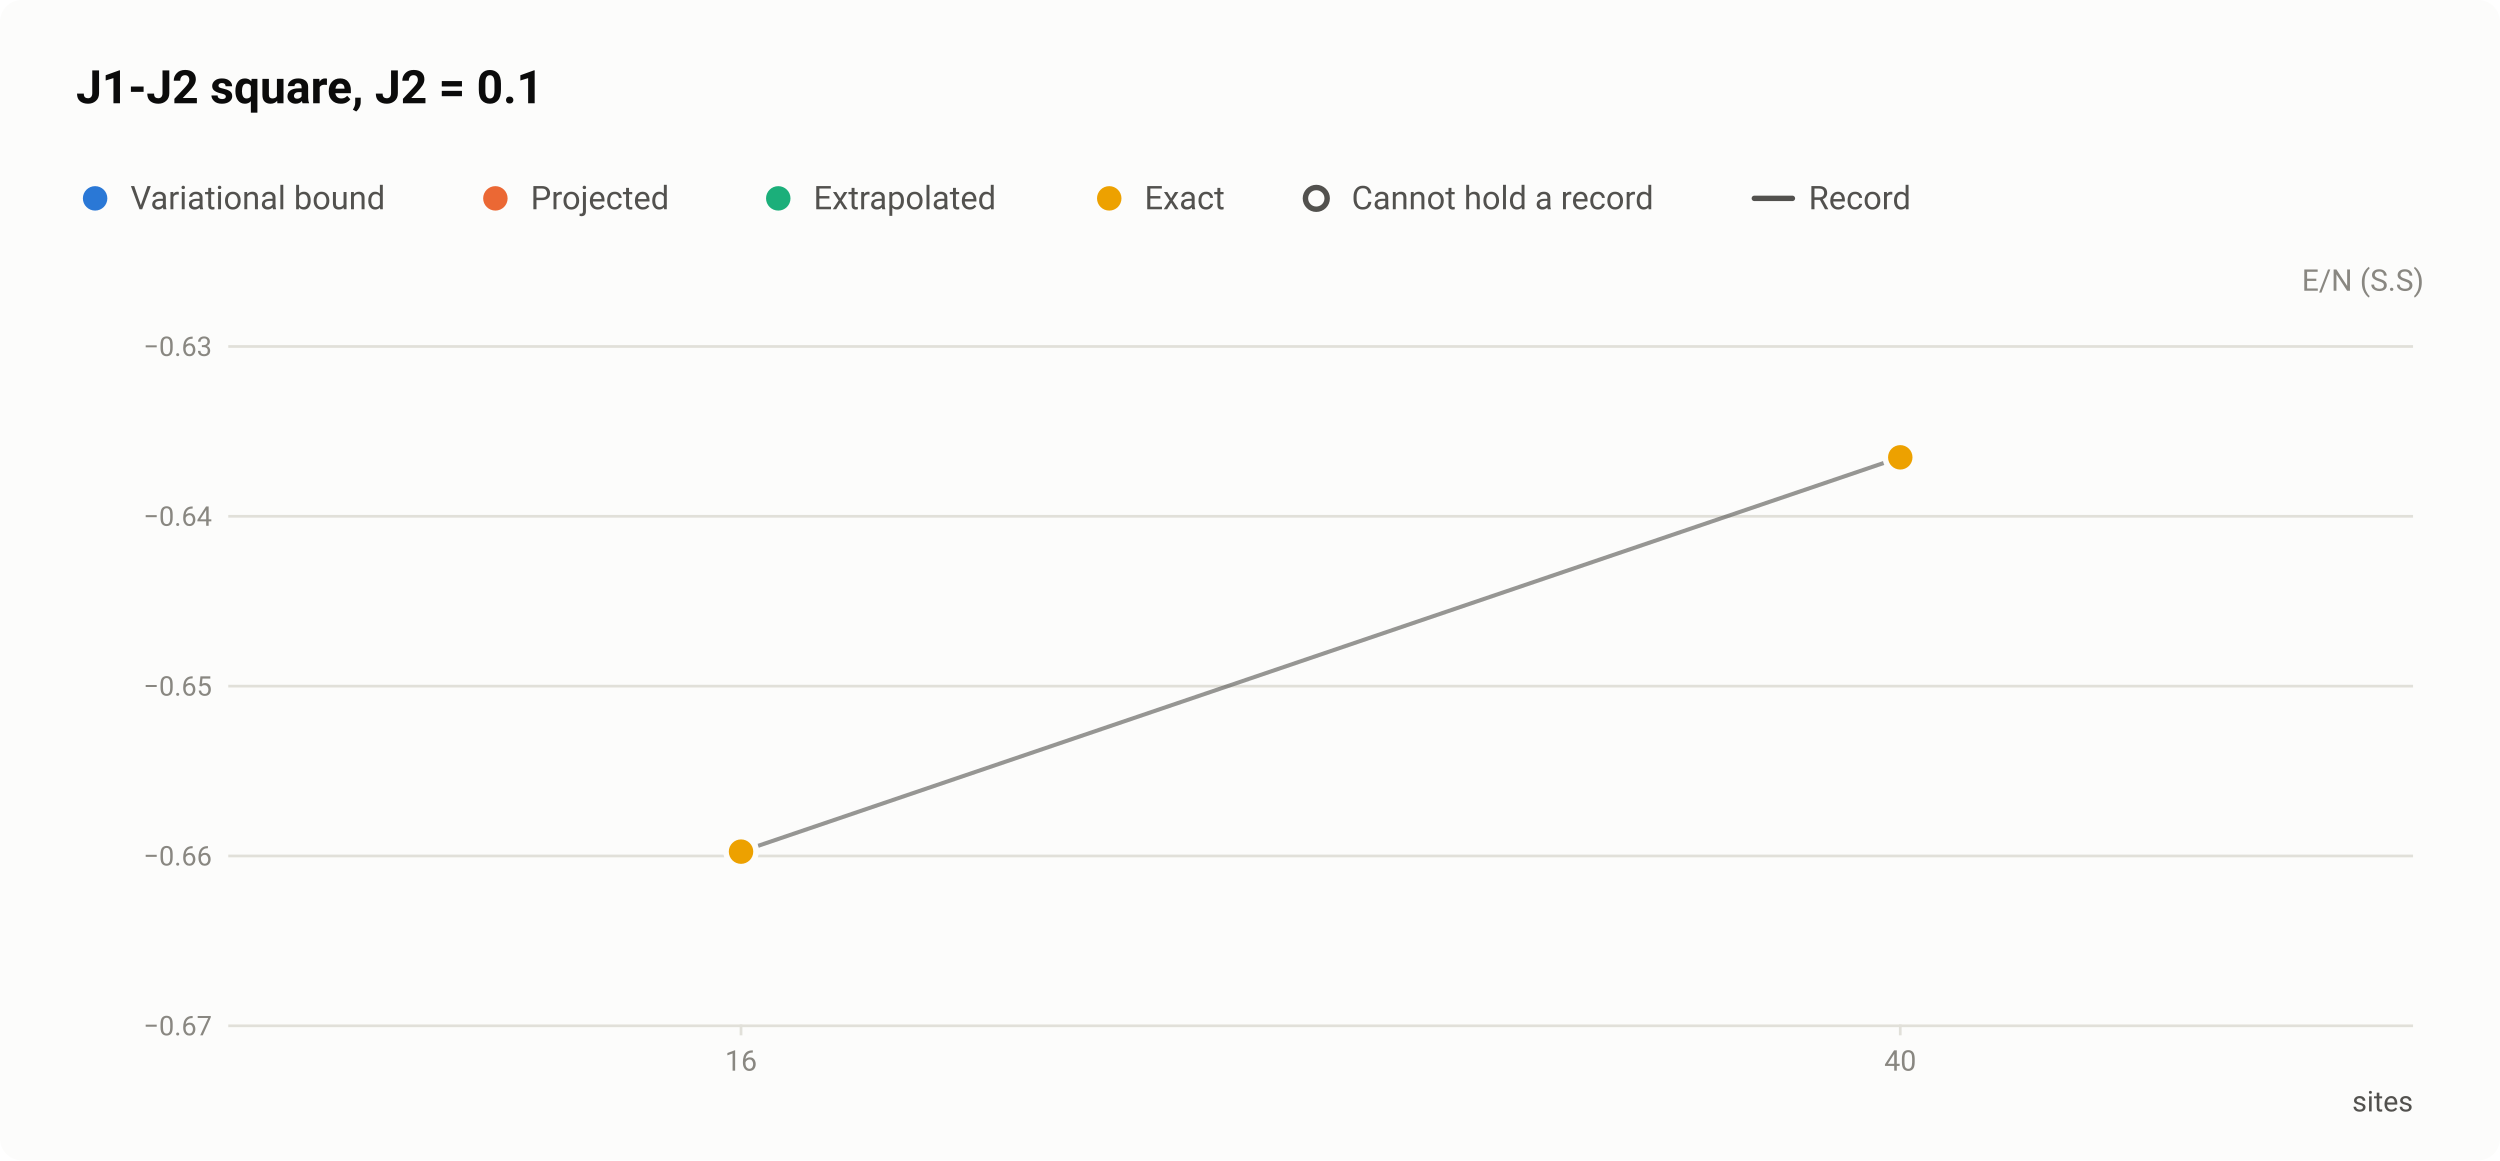
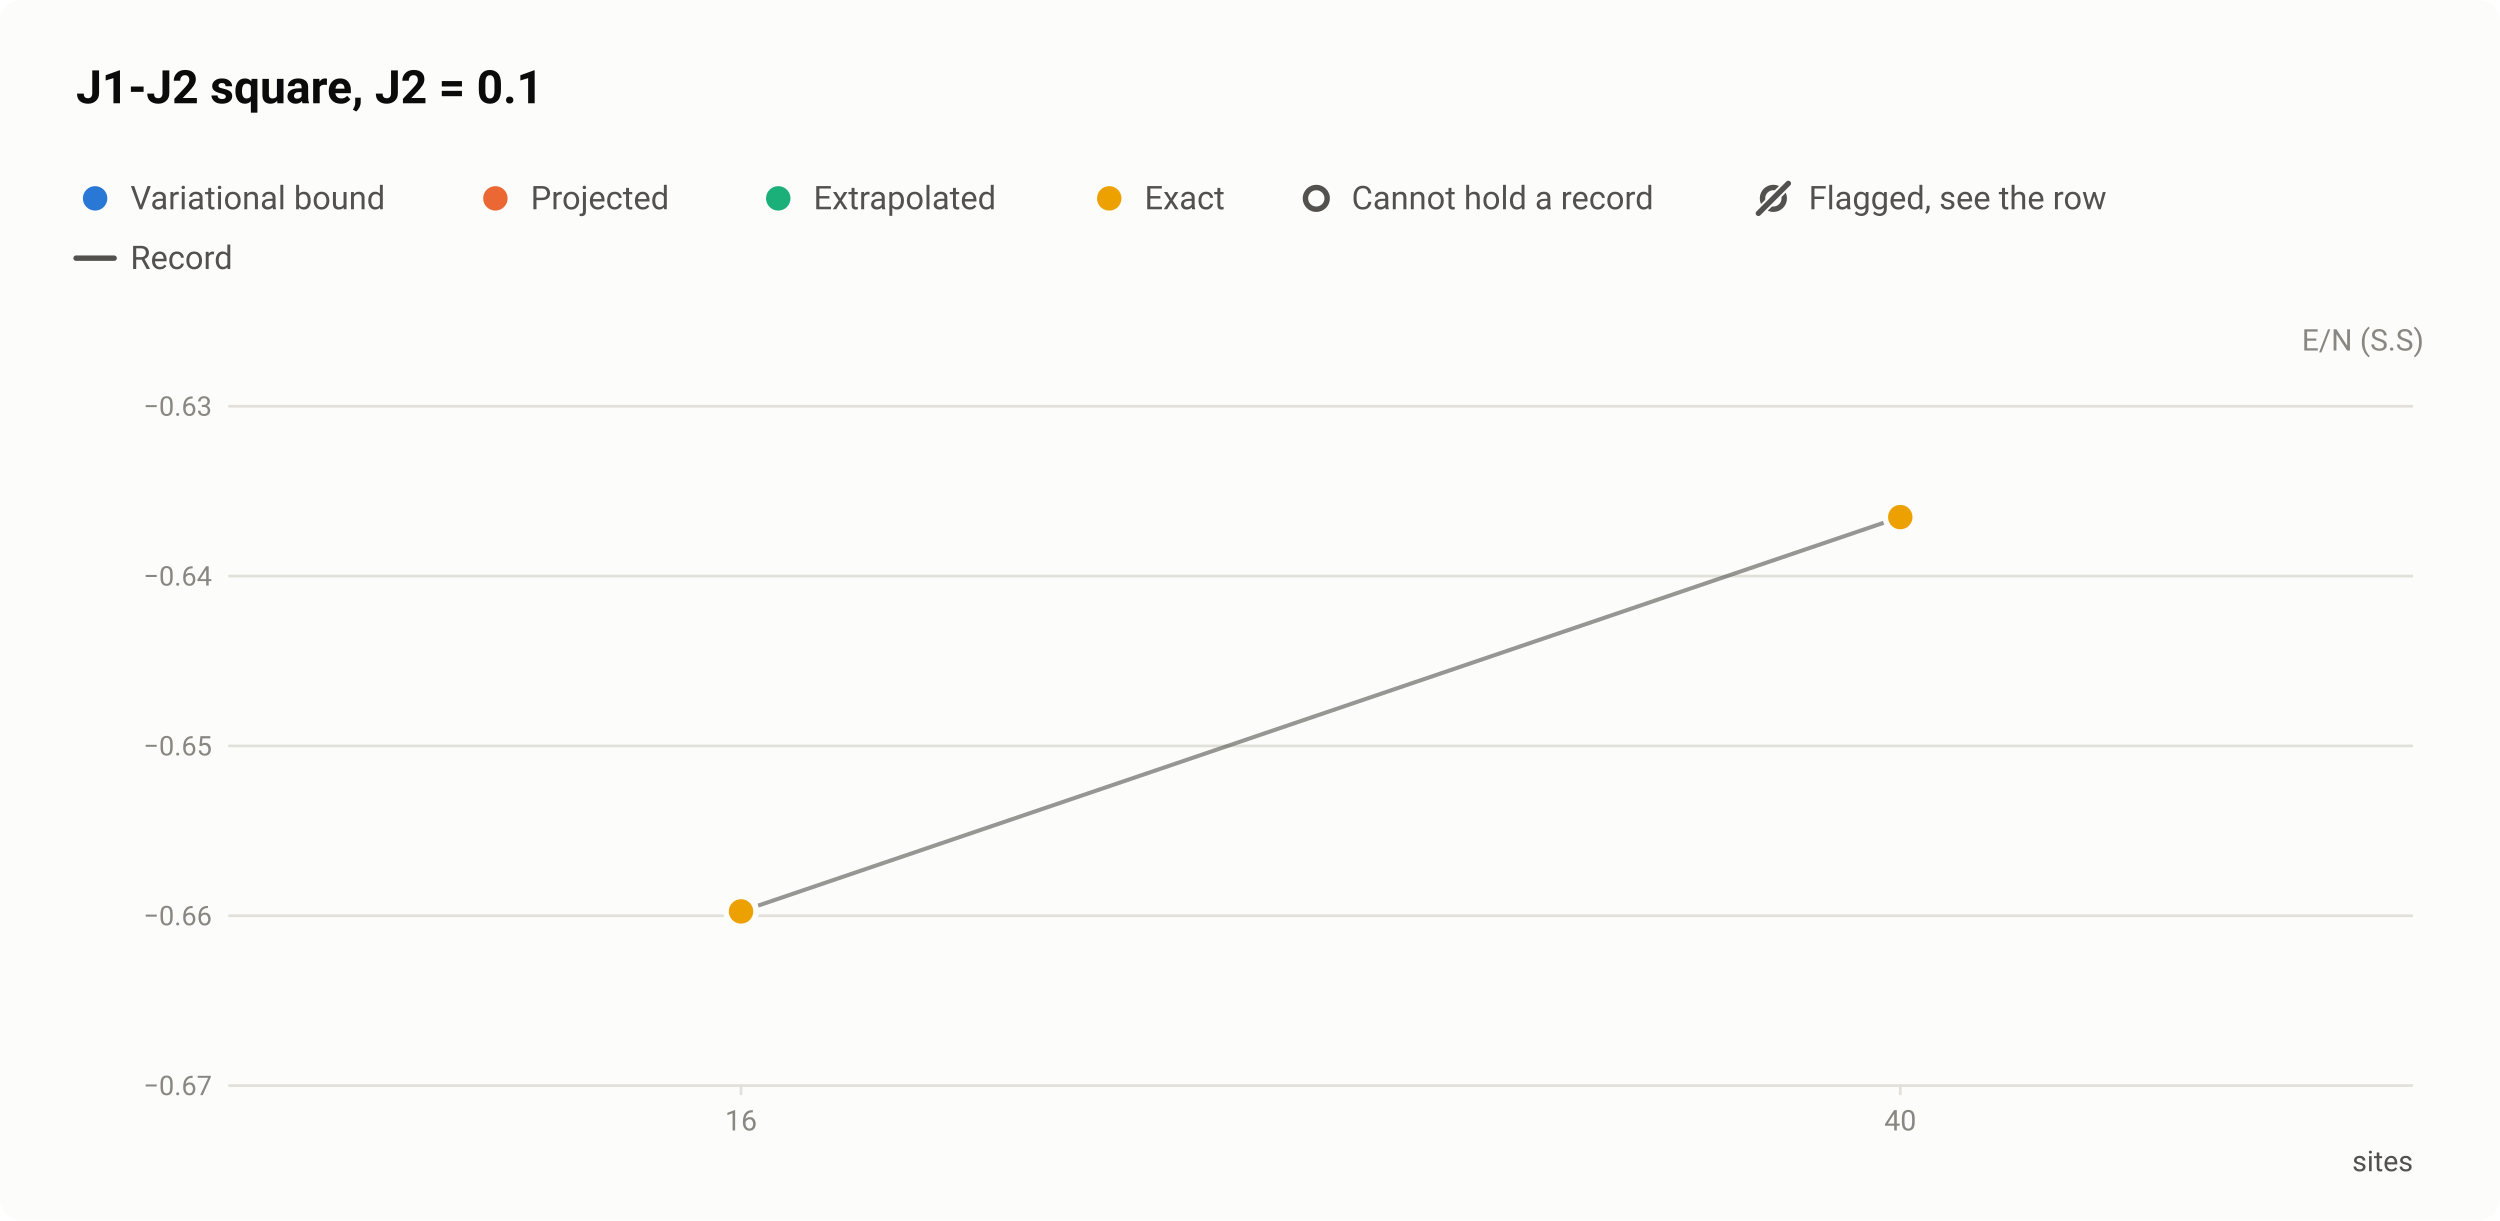
- <svg xmlns="http://www.w3.org/2000/svg" width="920" height="427" viewBox="0 0 920 427" role="img" aria-labelledby="title desc">
+ <svg xmlns="http://www.w3.org/2000/svg" width="920" height="449" viewBox="0 0 920 449" role="img" aria-labelledby="title desc">
  <style>text{font-family:system-ui,-apple-system,"Segoe UI",Roboto,"Helvetica Neue",Arial,sans-serif}</style>
-   <rect width="920" height="427" rx="8" fill="#fcfcfb" />
+   <rect width="920" height="449" rx="8" fill="#fcfcfb" />
  <text x="28" y="38" font-size="17" fill="#0b0b0b" font-weight="600">J1-J2 square, J2 = 0.1</text>
  <circle cx="35" cy="73" r="6.5" fill="#fcfcfb" />
  <circle cx="35" cy="73" r="4.5" fill="#2a78d6" />
  <text x="48" y="77" font-size="12" fill="#52514e">Variational bound</text>
  <circle cx="182.3" cy="73" r="6.5" fill="#fcfcfb" />
  <circle cx="182.3" cy="73" r="4.5" fill="#eb6834" />
  <text x="195.3" y="77" font-size="12" fill="#52514e">Projected</text>
  <circle cx="286.4" cy="73" r="6.5" fill="#fcfcfb" />
  <circle cx="286.4" cy="73" r="4.5" fill="#1baf7a" />
  <text x="299.4" y="77" font-size="12" fill="#52514e">Extrapolated</text>
  <circle cx="408.2" cy="73" r="6.5" fill="#fcfcfb" />
  <circle cx="408.2" cy="73" r="4.5" fill="#eda100" />
  <text x="421.2" y="77" font-size="12" fill="#52514e">Exact</text>
  <circle cx="484.4" cy="73" r="6.5" fill="#fcfcfb" />
  <circle cx="484.4" cy="73" r="4" fill="#fcfcfb" stroke="#52514e" stroke-width="2" />
  <text x="497.4" y="77" font-size="12" fill="#52514e">Cannot hold a record</text>
-   <path d="M645.6 73H659.6" stroke="#52514e" stroke-width="2" stroke-linecap="round" />
-   <text x="665.6" y="77" font-size="12" fill="#52514e">Record</text>
-   <text x="892" y="107" font-size="11" fill="#898781" text-anchor="end">E/N (S.S)</text>
-   <path d="M84 377.5H888" stroke="#e1e0d9" stroke-width="1" />
-   <text x="78" y="381" font-size="10" fill="#898781" text-anchor="end" style="font-variant-numeric:tabular-nums">−0.67</text>
-   <path d="M84 315H888" stroke="#e1e0d9" stroke-width="1" />
-   <text x="78" y="318.5" font-size="10" fill="#898781" text-anchor="end" style="font-variant-numeric:tabular-nums">−0.66</text>
-   <path d="M84 252.5H888" stroke="#e1e0d9" stroke-width="1" />
-   <text x="78" y="256" font-size="10" fill="#898781" text-anchor="end" style="font-variant-numeric:tabular-nums">−0.65</text>
-   <path d="M84 190H888" stroke="#e1e0d9" stroke-width="1" />
-   <text x="78" y="193.5" font-size="10" fill="#898781" text-anchor="end" style="font-variant-numeric:tabular-nums">−0.64</text>
-   <path d="M84 127.5H888" stroke="#e1e0d9" stroke-width="1" />
-   <text x="78" y="131" font-size="10" fill="#898781" text-anchor="end" style="font-variant-numeric:tabular-nums">−0.63</text>
-   <path d="M272.7 377v4" stroke="#e1e0d9" stroke-width="1" />
-   <text x="272.7" y="394" font-size="10.5" fill="#898781" text-anchor="middle" style="font-variant-numeric:tabular-nums">16</text>
-   <path d="M699.3 377v4" stroke="#e1e0d9" stroke-width="1" />
-   <text x="699.3" y="394" font-size="10.5" fill="#898781" text-anchor="middle" style="font-variant-numeric:tabular-nums">40</text>
-   <text x="888" y="409" font-size="10.5" fill="#52514e" text-anchor="end">sites</text>
-   <path d="M272.7 313.4L699.3 168.3" fill="none" stroke="#52514e" stroke-width="1.5" stroke-linejoin="round" opacity="0.6" />
+   <circle cx="652.6" cy="73" r="4" fill="none" stroke="#52514e" stroke-width="2" />
+   <path d="M647.1 78.5L658.1 67.5" stroke="#fcfcfb" stroke-width="3.5" stroke-linecap="round" />
+   <path d="M647.1 78.5L658.1 67.5" stroke="#52514e" stroke-width="2" stroke-linecap="round" />
+   <text x="665.6" y="77" font-size="12" fill="#52514e">Flagged, see the row</text>
+   <path d="M28 95H42" stroke="#52514e" stroke-width="2" stroke-linecap="round" />
+   <text x="48" y="99" font-size="12" fill="#52514e">Record</text>
+   <text x="892" y="129" font-size="11" fill="#898781" text-anchor="end">E/N (S.S)</text>
+   <path d="M84 399.5H888" stroke="#e1e0d9" stroke-width="1" />
+   <text x="78" y="403" font-size="10" fill="#898781" text-anchor="end" style="font-variant-numeric:tabular-nums">−0.67</text>
+   <path d="M84 337H888" stroke="#e1e0d9" stroke-width="1" />
+   <text x="78" y="340.5" font-size="10" fill="#898781" text-anchor="end" style="font-variant-numeric:tabular-nums">−0.66</text>
+   <path d="M84 274.5H888" stroke="#e1e0d9" stroke-width="1" />
+   <text x="78" y="278" font-size="10" fill="#898781" text-anchor="end" style="font-variant-numeric:tabular-nums">−0.65</text>
+   <path d="M84 212H888" stroke="#e1e0d9" stroke-width="1" />
+   <text x="78" y="215.5" font-size="10" fill="#898781" text-anchor="end" style="font-variant-numeric:tabular-nums">−0.64</text>
+   <path d="M84 149.5H888" stroke="#e1e0d9" stroke-width="1" />
+   <text x="78" y="153" font-size="10" fill="#898781" text-anchor="end" style="font-variant-numeric:tabular-nums">−0.63</text>
+   <path d="M272.7 399v4" stroke="#e1e0d9" stroke-width="1" />
+   <text x="272.7" y="416" font-size="10.5" fill="#898781" text-anchor="middle" style="font-variant-numeric:tabular-nums">16</text>
+   <path d="M699.3 399v4" stroke="#e1e0d9" stroke-width="1" />
+   <text x="699.3" y="416" font-size="10.5" fill="#898781" text-anchor="middle" style="font-variant-numeric:tabular-nums">40</text>
+   <text x="888" y="431" font-size="10.5" fill="#52514e" text-anchor="end">sites</text>
+   <path d="M272.7 335.4L699.3 190.3" fill="none" stroke="#52514e" stroke-width="1.5" stroke-linejoin="round" opacity="0.6" />
  <a class="pt" href="/instances/#r-J1J2_square_16_P_0_1-127fc689">
-     <circle cx="272.7" cy="313" r="6.5" fill="#fcfcfb" />
-     <circle cx="272.7" cy="313" r="4" fill="#fcfcfb" stroke="#2a78d6" stroke-width="2" />
+     <circle cx="272.7" cy="335" r="6.5" fill="#fcfcfb" />
+     <circle cx="272.7" cy="335" r="4" fill="#fcfcfb" stroke="#2a78d6" stroke-width="2" />
  </a>
  <a class="pt" href="/instances/#r-J1J2_square_16_P_0_1-1167d31d">
-     <circle cx="272.7" cy="313.1" r="6.5" fill="#fcfcfb" />
-     <circle cx="272.7" cy="313.1" r="4.5" fill="#2a78d6" />
+     <circle cx="272.7" cy="335.1" r="6.5" fill="#fcfcfb" />
+     <circle cx="272.7" cy="335.1" r="4.5" fill="#2a78d6" />
  </a>
  <a class="pt" href="/instances/#r-J1J2_square_16_P_0_1-bacf44c4">
-     <circle cx="272.7" cy="313.4" r="6.5" fill="#fcfcfb" />
-     <circle cx="272.7" cy="313.4" r="4.5" fill="#eda100" />
+     <circle cx="272.7" cy="335.4" r="6.5" fill="#fcfcfb" />
+     <circle cx="272.7" cy="335.4" r="4.5" fill="#eda100" />
  </a>
  <a class="pt" href="/instances/#r-J1J2_square_40_P_0_1-f2c55fe9">
-     <circle cx="699.3" cy="168.3" r="6.5" fill="#fcfcfb" />
-     <circle cx="699.3" cy="168.3" r="4.5" fill="#eda100" />
+     <circle cx="699.3" cy="190.3" r="6.5" fill="#fcfcfb" />
+     <circle cx="699.3" cy="190.3" r="4.5" fill="#eda100" />
  </a>
</svg>
